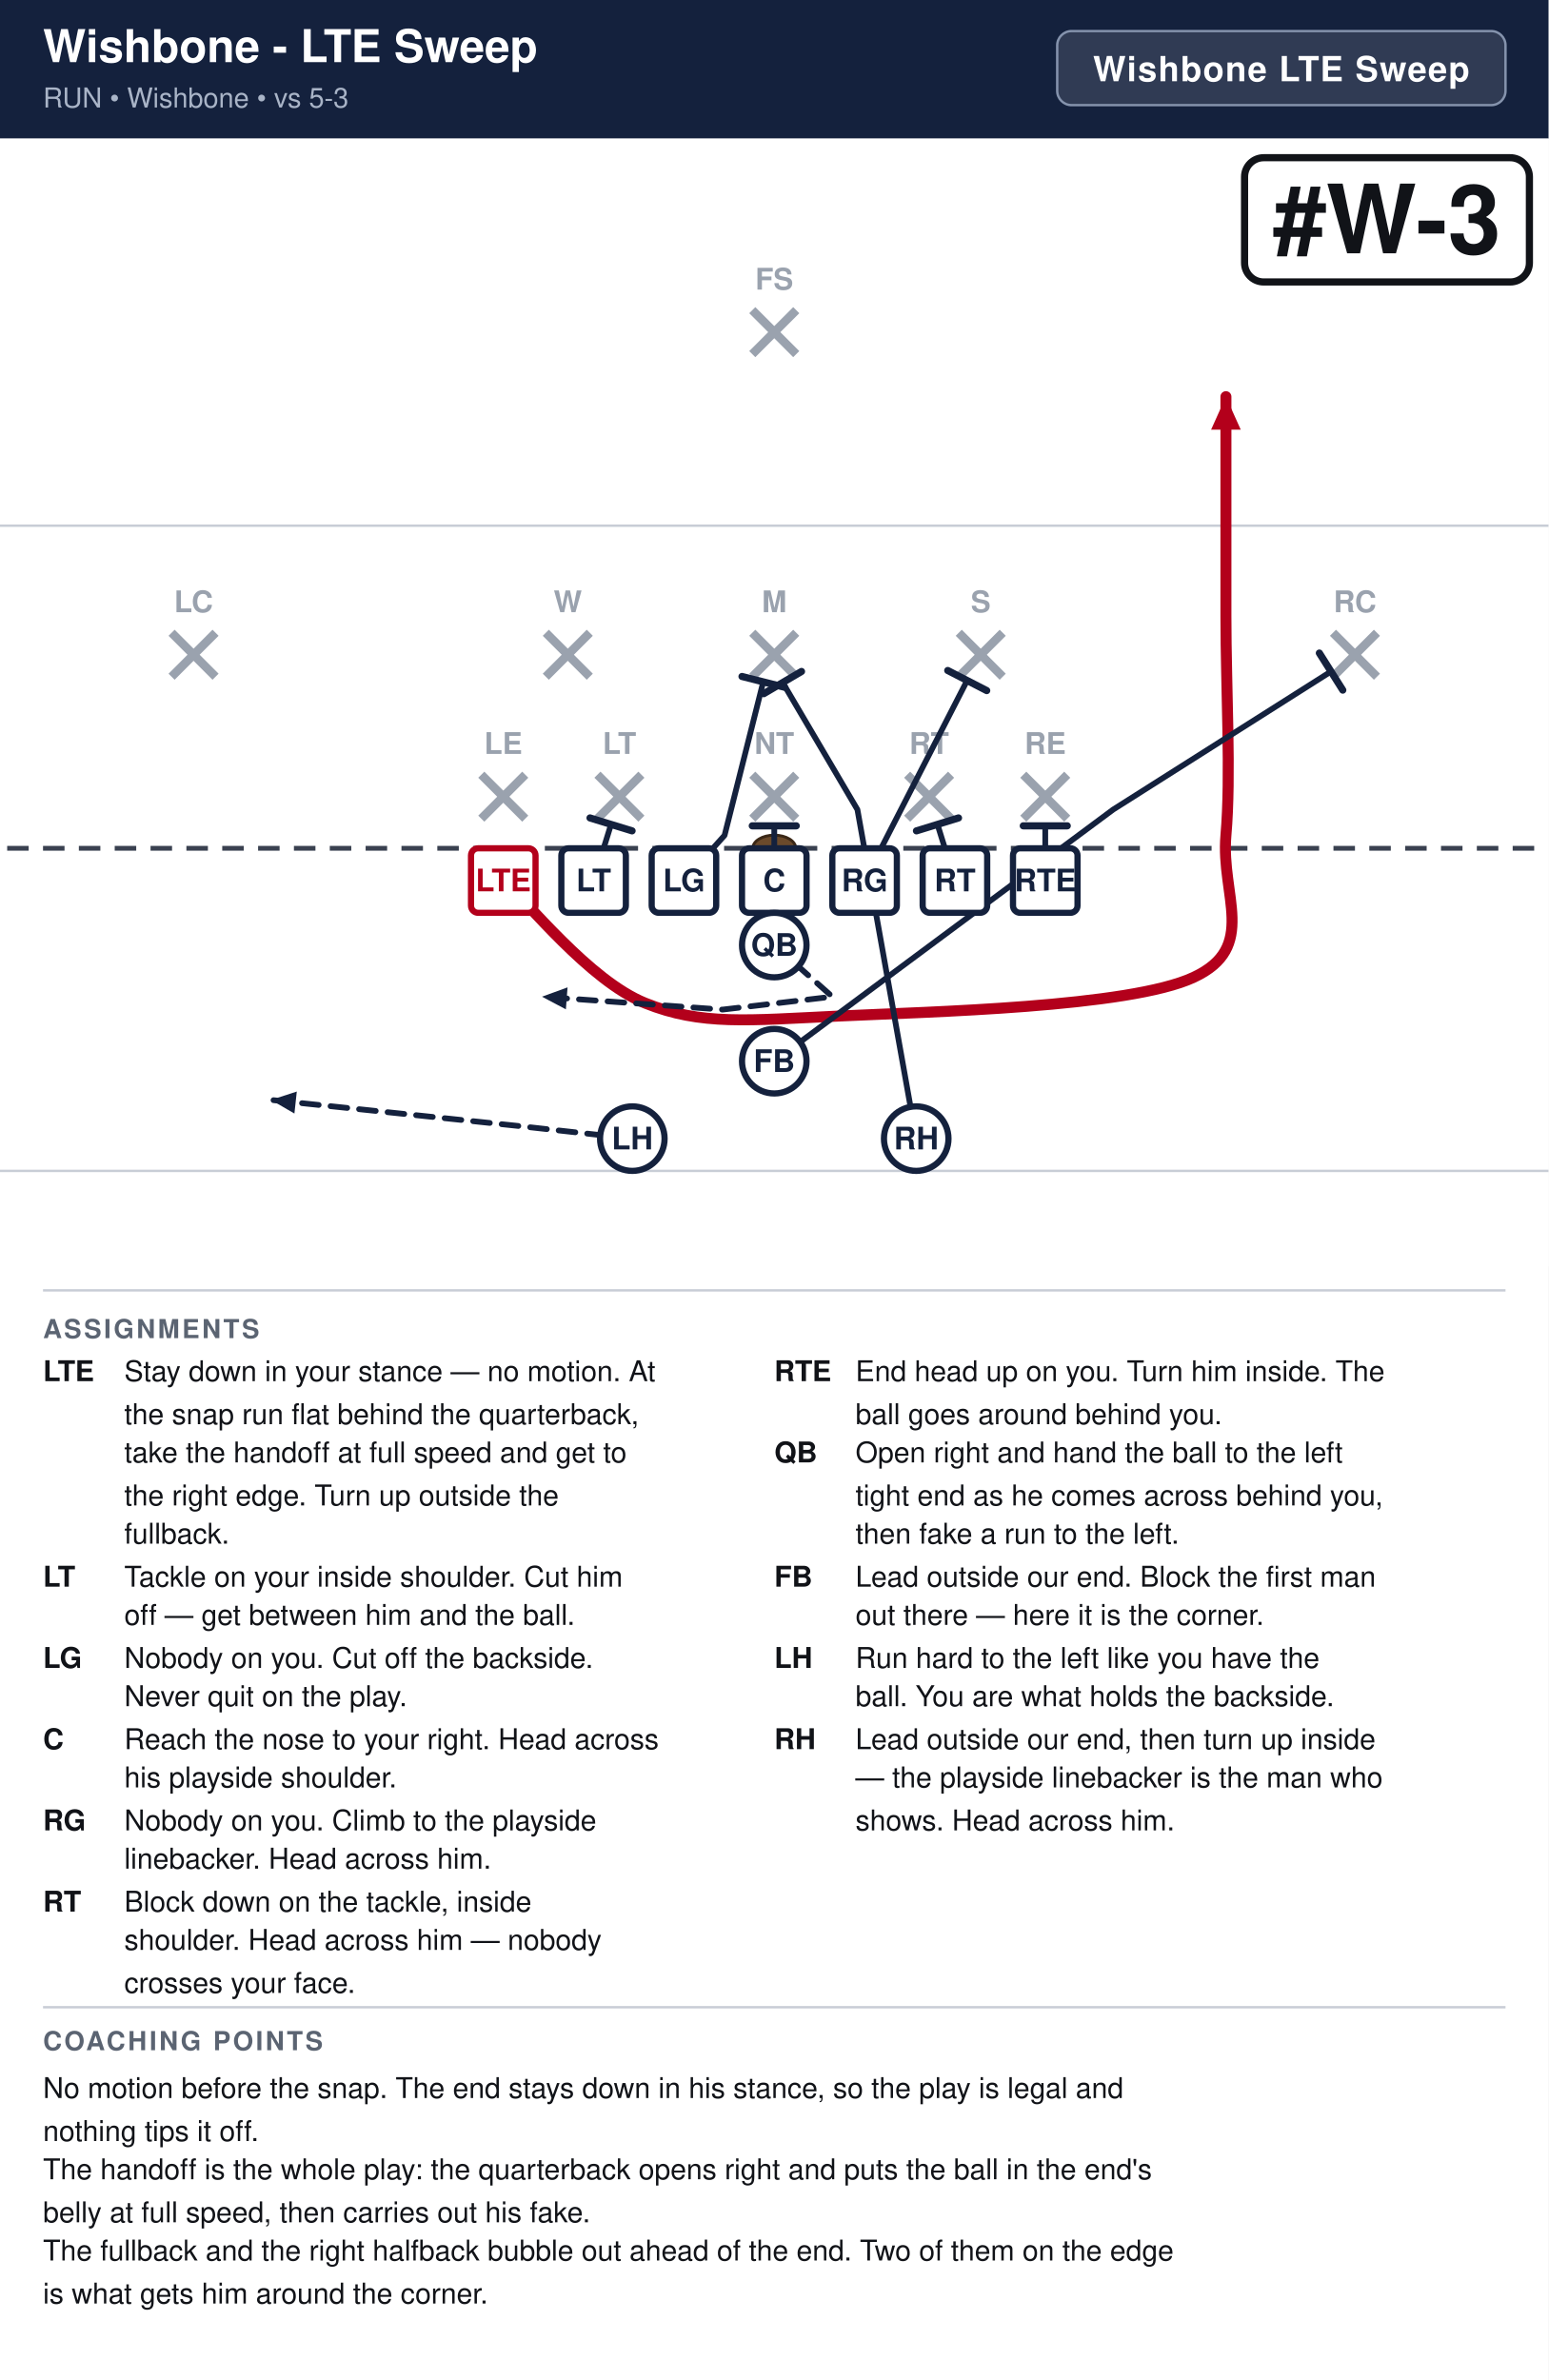
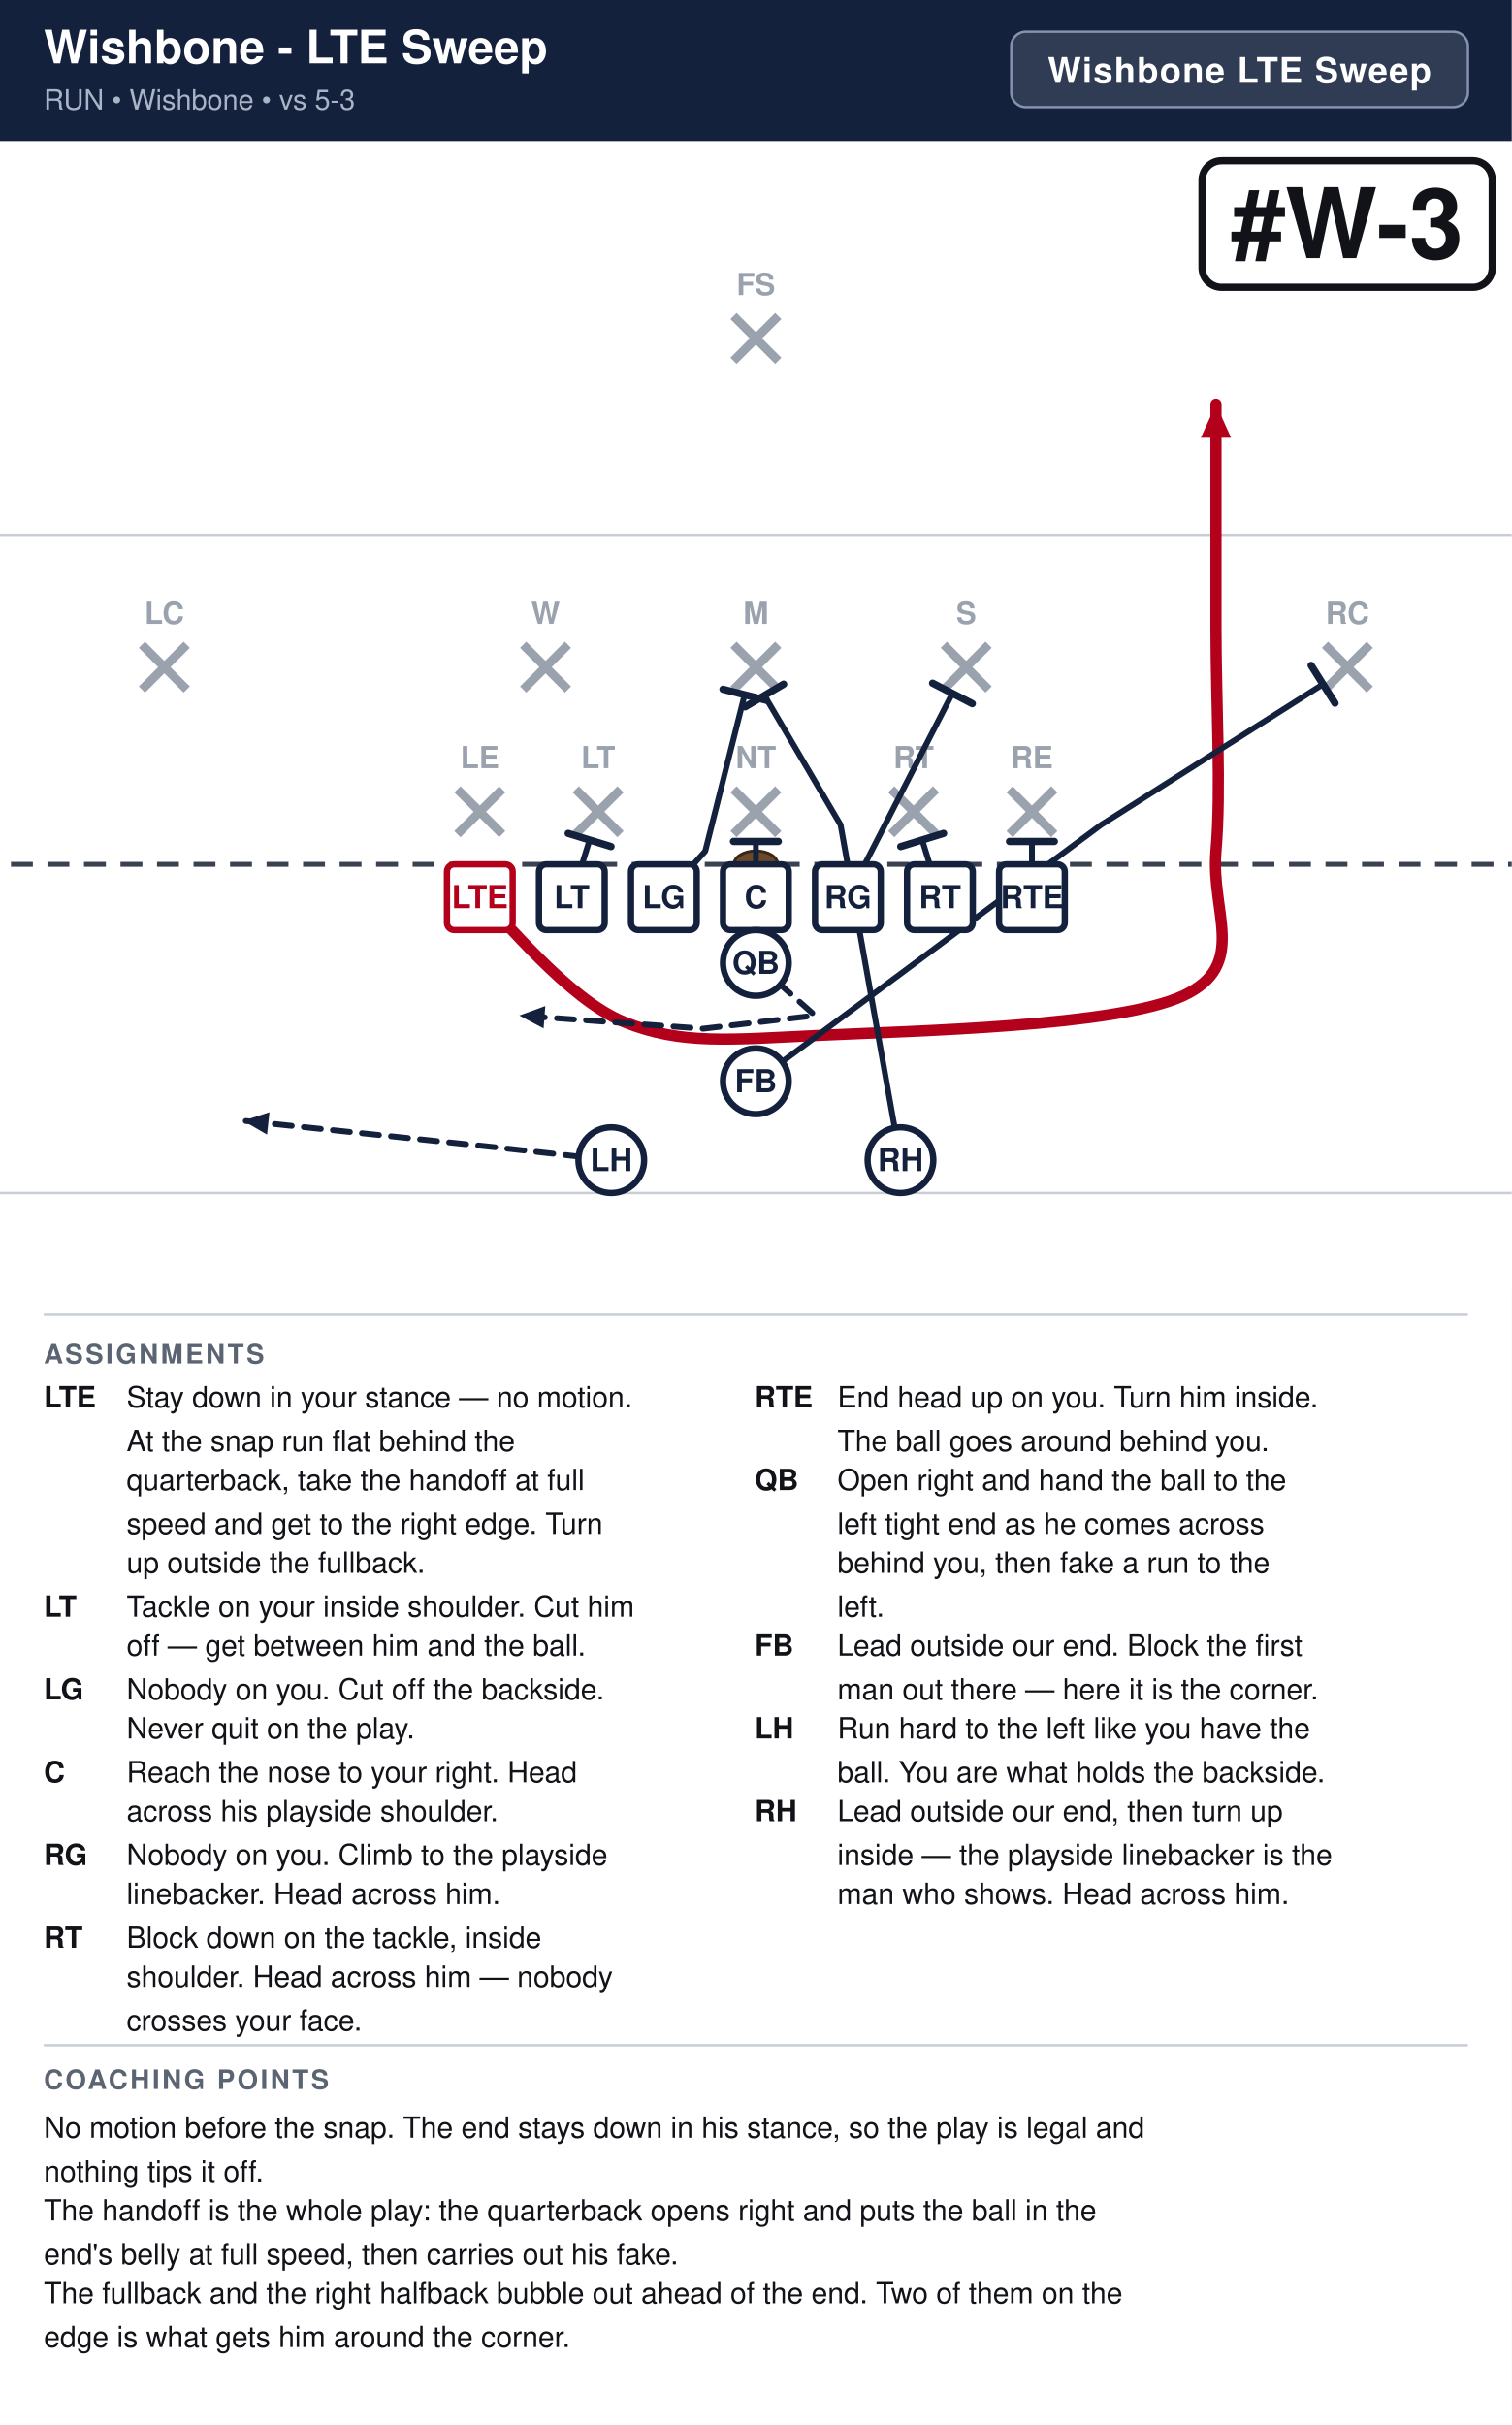
- <svg xmlns="http://www.w3.org/2000/svg" width="648" height="996" viewBox="0 0 648 996" font-family="Segoe UI, Helvetica, Arial, sans-serif">
+ <svg xmlns="http://www.w3.org/2000/svg" width="621" height="996" viewBox="0 0 621 996" font-family="Segoe UI, Helvetica, Arial, sans-serif">
  <rect width="100%" height="100%" fill="#ffffff" />
-   <rect x="0" y="0" width="648" height="58" fill="#14213d" />
+   <rect x="0" y="0" width="621" height="58" fill="#14213d" />
  <text x="18" y="26" font-size="19.0" font-weight="700" fill="#ffffff">Wishbone - LTE Sweep</text>
  <text x="18" y="45" font-size="11.5" fill="#a9b4c7">RUN  •  Wishbone  •  vs 5-3</text>
-   <rect x="442.4" y="13" width="187.6" height="31" rx="6" fill="#ffffff" fill-opacity="0.12" stroke="#8593ad" stroke-width="1" />
-   <text x="536.2" y="34" text-anchor="middle" font-size="14.5" font-weight="700" fill="#ffffff" letter-spacing="0.5">Wishbone LTE Sweep</text>
+   <rect x="415.4" y="13" width="187.6" height="31" rx="6" fill="#ffffff" fill-opacity="0.12" stroke="#8593ad" stroke-width="1" />
+   <text x="509.2" y="34" text-anchor="middle" font-size="14.5" font-weight="700" fill="#ffffff" letter-spacing="0.5">Wishbone LTE Sweep</text>
  <clipPath id="fieldclip">
-     <rect x="0" y="58" width="648" height="472" />
+     <rect x="0" y="58" width="621" height="472" />
  </clipPath>
  <g clip-path="url(#fieldclip)">
-     <g transform="translate(-27.0,31.0)">
+     <g transform="translate(-40.5,31.0)">
      <rect x="0" y="0" width="702" height="513" fill="#ffffff" />
      <line x1="0" y1="459.0" x2="702" y2="459.0" stroke="#c8cdd6" stroke-width="1" />
      <line x1="0" y1="189.0" x2="702" y2="189.0" stroke="#c8cdd6" stroke-width="1" />
      <line x1="0" y1="324.0" x2="702" y2="324.0" stroke="#3a4150" stroke-width="2" stroke-dasharray="9 6" />
      <ellipse cx="351.0" cy="324.0" rx="9" ry="5.5" fill="#6b4a2b" stroke="#3a2716" stroke-width="1.2" />
      <line x1="228.4" y1="293.2" x2="246.8" y2="311.6" stroke="#9aa2ae" stroke-width="3.6" />
      <line x1="246.8" y1="293.2" x2="228.4" y2="311.6" stroke="#9aa2ae" stroke-width="3.6" />
      <text x="237.6" y="284.5" text-anchor="middle" font-size="12.5" fill="#9aa2ae" font-weight="600">LE</text>
      <line x1="277.0" y1="293.2" x2="295.4" y2="311.6" stroke="#9aa2ae" stroke-width="3.6" />
      <line x1="295.4" y1="293.2" x2="277.0" y2="311.6" stroke="#9aa2ae" stroke-width="3.6" />
      <text x="286.2" y="284.5" text-anchor="middle" font-size="12.5" fill="#9aa2ae" font-weight="600">LT</text>
      <line x1="341.8" y1="293.2" x2="360.2" y2="311.6" stroke="#9aa2ae" stroke-width="3.6" />
      <line x1="360.2" y1="293.2" x2="341.8" y2="311.6" stroke="#9aa2ae" stroke-width="3.6" />
      <text x="351.0" y="284.5" text-anchor="middle" font-size="12.5" fill="#9aa2ae" font-weight="600">NT</text>
      <line x1="406.6" y1="293.2" x2="425.0" y2="311.6" stroke="#9aa2ae" stroke-width="3.6" />
      <line x1="425.0" y1="293.2" x2="406.6" y2="311.6" stroke="#9aa2ae" stroke-width="3.6" />
      <text x="415.8" y="284.5" text-anchor="middle" font-size="12.5" fill="#9aa2ae" font-weight="600">RT</text>
      <line x1="455.2" y1="293.2" x2="473.6" y2="311.6" stroke="#9aa2ae" stroke-width="3.6" />
      <line x1="473.6" y1="293.2" x2="455.2" y2="311.6" stroke="#9aa2ae" stroke-width="3.6" />
      <text x="464.4" y="284.5" text-anchor="middle" font-size="12.5" fill="#9aa2ae" font-weight="600">RE</text>
      <line x1="255.4" y1="233.8" x2="273.8" y2="252.2" stroke="#9aa2ae" stroke-width="3.6" />
      <line x1="273.8" y1="233.8" x2="255.4" y2="252.2" stroke="#9aa2ae" stroke-width="3.6" />
      <text x="264.6" y="225.2" text-anchor="middle" font-size="12.5" fill="#9aa2ae" font-weight="600">W</text>
      <line x1="341.8" y1="233.8" x2="360.2" y2="252.2" stroke="#9aa2ae" stroke-width="3.6" />
      <line x1="360.2" y1="233.8" x2="341.8" y2="252.2" stroke="#9aa2ae" stroke-width="3.6" />
      <text x="351.0" y="225.2" text-anchor="middle" font-size="12.5" fill="#9aa2ae" font-weight="600">M</text>
      <line x1="428.2" y1="233.8" x2="446.6" y2="252.2" stroke="#9aa2ae" stroke-width="3.6" />
      <line x1="446.6" y1="233.8" x2="428.2" y2="252.2" stroke="#9aa2ae" stroke-width="3.6" />
      <text x="437.4" y="225.2" text-anchor="middle" font-size="12.5" fill="#9aa2ae" font-weight="600">S</text>
      <line x1="98.8" y1="233.8" x2="117.2" y2="252.2" stroke="#9aa2ae" stroke-width="3.6" />
      <line x1="117.2" y1="233.8" x2="98.8" y2="252.2" stroke="#9aa2ae" stroke-width="3.6" />
      <text x="108.0" y="225.2" text-anchor="middle" font-size="12.5" fill="#9aa2ae" font-weight="600">LC</text>
      <line x1="584.8" y1="233.8" x2="603.2" y2="252.2" stroke="#9aa2ae" stroke-width="3.6" />
      <line x1="603.2" y1="233.8" x2="584.8" y2="252.2" stroke="#9aa2ae" stroke-width="3.6" />
      <text x="594.0" y="225.2" text-anchor="middle" font-size="12.5" fill="#9aa2ae" font-weight="600">RC</text>
      <line x1="341.8" y1="98.8" x2="360.2" y2="117.2" stroke="#9aa2ae" stroke-width="3.6" />
      <line x1="360.2" y1="98.8" x2="341.8" y2="117.2" stroke="#9aa2ae" stroke-width="3.6" />
      <text x="351.0" y="90.2" text-anchor="middle" font-size="12.5" fill="#9aa2ae" font-weight="600">FS</text>
      <path d="M237.6,337.5 C247.5,346.1 273.6,379.4 297.0,388.8 C320.4,398.2 339.8,396.0 378.0,394.2 C416.2,392.4 499.5,390.6 526.5,378.0 C553.5,365.4 537.8,343.8 540.0,318.6 C542.2,293.4 540.0,257.4 540.0,226.8 C540.0,196.2 540.0,150.3 540.0,135.0" fill="none" stroke="#b3001b" stroke-width="4.6" stroke-linecap="round" stroke-linejoin="round" />
      <polygon points="540.0,135.0 546.2,148.8 533.8,148.8" fill="#b3001b" />
      <path d="M275.4,337.5 L282.7,314.0" fill="none" stroke="#14213d" stroke-width="2.4" stroke-linecap="round" stroke-linejoin="round" />
      <line x1="273.9" y1="311.3" x2="291.5" y2="316.7" stroke="#14213d" stroke-width="3.0" stroke-linecap="round" />
      <path d="M313.2,337.5 L330.2,318.6 L346.4,254.3" fill="none" stroke="#14213d" stroke-width="2.4" stroke-linecap="round" stroke-linejoin="round" />
      <line x1="337.5" y1="252.1" x2="355.3" y2="256.6" stroke="#14213d" stroke-width="3.0" stroke-linecap="round" />
      <path d="M351.0,337.5 L351.0,314.6" fill="none" stroke="#14213d" stroke-width="2.4" stroke-linecap="round" stroke-linejoin="round" />
      <line x1="341.8" y1="314.6" x2="360.2" y2="314.6" stroke="#14213d" stroke-width="3.0" stroke-linecap="round" />
      <path d="M388.8,337.5 L431.7,253.8" fill="none" stroke="#14213d" stroke-width="2.4" stroke-linecap="round" stroke-linejoin="round" />
      <line x1="423.6" y1="249.6" x2="439.9" y2="258.0" stroke="#14213d" stroke-width="3.0" stroke-linecap="round" />
      <path d="M426.6,337.5 L419.3,314.0" fill="none" stroke="#14213d" stroke-width="2.4" stroke-linecap="round" stroke-linejoin="round" />
      <line x1="410.5" y1="316.7" x2="428.1" y2="311.3" stroke="#14213d" stroke-width="3.0" stroke-linecap="round" />
      <path d="M464.4,337.5 L464.4,314.6" fill="none" stroke="#14213d" stroke-width="2.4" stroke-linecap="round" stroke-linejoin="round" />
      <line x1="455.2" y1="314.6" x2="473.6" y2="314.6" stroke="#14213d" stroke-width="3.0" stroke-linecap="round" />
      <path d="M351.0,364.5 L375.3,386.1 L329.4,391.5 L253.8,386.1" fill="none" stroke="#14213d" stroke-width="2.4" stroke-linecap="round" stroke-linejoin="round" stroke-dasharray="7 5" />
      <polygon points="253.8,386.1 264.5,382.2 263.8,391.4" fill="#14213d" />
      <path d="M351.0,413.1 L492.8,307.8 L584.0,250.0" fill="none" stroke="#14213d" stroke-width="2.4" stroke-linecap="round" stroke-linejoin="round" />
      <line x1="579.1" y1="242.3" x2="588.9" y2="257.8" stroke="#14213d" stroke-width="3.0" stroke-linecap="round" />
      <path d="M291.6,445.5 L243.0,440.1 L140.4,429.3" fill="none" stroke="#14213d" stroke-width="2.4" stroke-linecap="round" stroke-linejoin="round" stroke-dasharray="7 5" />
      <polygon points="140.4,429.3 151.2,425.8 150.2,435.0" fill="#14213d" />
      <path d="M410.4,445.5 L385.8,307.8 L354.5,254.6" fill="none" stroke="#14213d" stroke-width="2.4" stroke-linecap="round" stroke-linejoin="round" />
      <line x1="346.6" y1="259.3" x2="362.4" y2="250.0" stroke="#14213d" stroke-width="3.0" stroke-linecap="round" />
      <rect x="224.1" y="324.0" width="27.0" height="27.0" rx="3" fill="#ffffff" stroke="#b3001b" stroke-width="2.6" />
      <text x="237.6" y="342.0" text-anchor="middle" font-size="13" font-weight="700" fill="#b3001b">LTE</text>
      <rect x="261.9" y="324.0" width="27.0" height="27.0" rx="3" fill="#ffffff" stroke="#14213d" stroke-width="2.6" />
      <text x="275.4" y="342.0" text-anchor="middle" font-size="13" font-weight="700" fill="#14213d">LT</text>
      <rect x="299.7" y="324.0" width="27.0" height="27.0" rx="3" fill="#ffffff" stroke="#14213d" stroke-width="2.6" />
      <text x="313.2" y="342.0" text-anchor="middle" font-size="13" font-weight="700" fill="#14213d">LG</text>
      <rect x="337.5" y="324.0" width="27.0" height="27.0" rx="3" fill="#ffffff" stroke="#14213d" stroke-width="2.6" />
      <text x="351.0" y="342.0" text-anchor="middle" font-size="13" font-weight="700" fill="#14213d">C</text>
      <rect x="375.3" y="324.0" width="27.0" height="27.0" rx="3" fill="#ffffff" stroke="#14213d" stroke-width="2.6" />
      <text x="388.8" y="342.0" text-anchor="middle" font-size="13" font-weight="700" fill="#14213d">RG</text>
      <rect x="413.1" y="324.0" width="27.0" height="27.0" rx="3" fill="#ffffff" stroke="#14213d" stroke-width="2.6" />
      <text x="426.6" y="342.0" text-anchor="middle" font-size="13" font-weight="700" fill="#14213d">RT</text>
      <rect x="450.9" y="324.0" width="27.0" height="27.0" rx="3" fill="#ffffff" stroke="#14213d" stroke-width="2.6" />
      <text x="464.4" y="342.0" text-anchor="middle" font-size="13" font-weight="700" fill="#14213d">RTE</text>
      <circle cx="351.0" cy="364.5" r="13.5" fill="#ffffff" stroke="#14213d" stroke-width="2.6" />
      <text x="351.0" y="369.0" text-anchor="middle" font-size="13" font-weight="700" fill="#14213d">QB</text>
      <circle cx="351.0" cy="413.1" r="13.5" fill="#ffffff" stroke="#14213d" stroke-width="2.6" />
      <text x="351.0" y="417.6" text-anchor="middle" font-size="13" font-weight="700" fill="#14213d">FB</text>
      <circle cx="291.6" cy="445.5" r="13.5" fill="#ffffff" stroke="#14213d" stroke-width="2.6" />
      <text x="291.6" y="450.0" text-anchor="middle" font-size="13" font-weight="700" fill="#14213d">LH</text>
      <circle cx="410.4" cy="445.5" r="13.5" fill="#ffffff" stroke="#14213d" stroke-width="2.6" />
      <text x="410.4" y="450.0" text-anchor="middle" font-size="13" font-weight="700" fill="#14213d">RH</text>
-       <rect x="547.8" y="35.0" width="119.2" height="52.0" rx="8" fill="#ffffff" stroke="#111318" stroke-width="3" />
-       <text x="607.4" y="75.0" text-anchor="middle" font-size="40" font-weight="800" fill="#111318">#W-3</text>
+       <rect x="534.3" y="35.0" width="119.2" height="52.0" rx="8" fill="#ffffff" stroke="#111318" stroke-width="3" />
+       <text x="593.9" y="75.0" text-anchor="middle" font-size="40" font-weight="800" fill="#111318">#W-3</text>
    </g>
  </g>
-   <line x1="18" y1="540" x2="630" y2="540" stroke="#c8cdd6" stroke-width="1" />
+   <line x1="18" y1="540" x2="603" y2="540" stroke="#c8cdd6" stroke-width="1" />
  <text x="18" y="560" font-size="11" font-weight="700" fill="#5b6472" letter-spacing="1">ASSIGNMENTS</text>
  <text x="18" y="578" font-size="12" font-weight="700" fill="#111318">LTE</text>
-   <text x="52" y="578" font-size="12" fill="#111318">Stay down in your stance — no motion. At</text>
-   <text x="52" y="596" font-size="12" fill="#111318">the snap run flat behind the quarterback,</text>
-   <text x="52" y="612" font-size="12" fill="#111318">take the handoff at full speed and get to</text>
-   <text x="52" y="630" font-size="12" fill="#111318">the right edge. Turn up outside the</text>
-   <text x="52" y="646" font-size="12" fill="#111318">fullback.</text>
+   <text x="52" y="578" font-size="12" fill="#111318">Stay down in your stance — no motion.</text>
+   <text x="52" y="596" font-size="12" fill="#111318">At the snap run flat behind the</text>
+   <text x="52" y="612" font-size="12" fill="#111318">quarterback, take the handoff at full</text>
+   <text x="52" y="630" font-size="12" fill="#111318">speed and get to the right edge. Turn</text>
+   <text x="52" y="646" font-size="12" fill="#111318">up outside the fullback.</text>
  <text x="18" y="664" font-size="12" font-weight="700" fill="#111318">LT</text>
  <text x="52" y="664" font-size="12" fill="#111318">Tackle on your inside shoulder. Cut him</text>
  <text x="52" y="680" font-size="12" fill="#111318">off — get between him and the ball.</text>
  <text x="18" y="698" font-size="12" font-weight="700" fill="#111318">LG</text>
  <text x="52" y="698" font-size="12" fill="#111318">Nobody on you. Cut off the backside.</text>
  <text x="52" y="714" font-size="12" fill="#111318">Never quit on the play.</text>
  <text x="18" y="732" font-size="12" font-weight="700" fill="#111318">C</text>
-   <text x="52" y="732" font-size="12" fill="#111318">Reach the nose to your right. Head across</text>
-   <text x="52" y="748" font-size="12" fill="#111318">his playside shoulder.</text>
+   <text x="52" y="732" font-size="12" fill="#111318">Reach the nose to your right. Head</text>
+   <text x="52" y="748" font-size="12" fill="#111318">across his playside shoulder.</text>
  <text x="18" y="766" font-size="12" font-weight="700" fill="#111318">RG</text>
  <text x="52" y="766" font-size="12" fill="#111318">Nobody on you. Climb to the playside</text>
  <text x="52" y="782" font-size="12" fill="#111318">linebacker. Head across him.</text>
  <text x="18" y="800" font-size="12" font-weight="700" fill="#111318">RT</text>
  <text x="52" y="800" font-size="12" fill="#111318">Block down on the tackle, inside</text>
  <text x="52" y="816" font-size="12" fill="#111318">shoulder. Head across him — nobody</text>
  <text x="52" y="834" font-size="12" fill="#111318">crosses your face.</text>
-   <text x="324" y="578" font-size="12" font-weight="700" fill="#111318">RTE</text>
-   <text x="358" y="578" font-size="12" fill="#111318">End head up on you. Turn him inside. The</text>
-   <text x="358" y="596" font-size="12" fill="#111318">ball goes around behind you.</text>
-   <text x="324" y="612" font-size="12" font-weight="700" fill="#111318">QB</text>
-   <text x="358" y="612" font-size="12" fill="#111318">Open right and hand the ball to the left</text>
-   <text x="358" y="630" font-size="12" fill="#111318">tight end as he comes across behind you,</text>
-   <text x="358" y="646" font-size="12" fill="#111318">then fake a run to the left.</text>
-   <text x="324" y="664" font-size="12" font-weight="700" fill="#111318">FB</text>
-   <text x="358" y="664" font-size="12" fill="#111318">Lead outside our end. Block the first man</text>
-   <text x="358" y="680" font-size="12" fill="#111318">out there — here it is the corner.</text>
-   <text x="324" y="698" font-size="12" font-weight="700" fill="#111318">LH</text>
-   <text x="358" y="698" font-size="12" fill="#111318">Run hard to the left like you have the</text>
-   <text x="358" y="714" font-size="12" fill="#111318">ball. You are what holds the backside.</text>
-   <text x="324" y="732" font-size="12" font-weight="700" fill="#111318">RH</text>
-   <text x="358" y="732" font-size="12" fill="#111318">Lead outside our end, then turn up inside</text>
-   <text x="358" y="748" font-size="12" fill="#111318">— the playside linebacker is the man who</text>
-   <text x="358" y="766" font-size="12" fill="#111318">shows. Head across him.</text>
-   <line x1="18" y1="840" x2="630" y2="840" stroke="#c8cdd6" stroke-width="1" />
+   <text x="310" y="578" font-size="12" font-weight="700" fill="#111318">RTE</text>
+   <text x="344" y="578" font-size="12" fill="#111318">End head up on you. Turn him inside.</text>
+   <text x="344" y="596" font-size="12" fill="#111318">The ball goes around behind you.</text>
+   <text x="310" y="612" font-size="12" font-weight="700" fill="#111318">QB</text>
+   <text x="344" y="612" font-size="12" fill="#111318">Open right and hand the ball to the</text>
+   <text x="344" y="630" font-size="12" fill="#111318">left tight end as he comes across</text>
+   <text x="344" y="646" font-size="12" fill="#111318">behind you, then fake a run to the</text>
+   <text x="344" y="664" font-size="12" fill="#111318">left.</text>
+   <text x="310" y="680" font-size="12" font-weight="700" fill="#111318">FB</text>
+   <text x="344" y="680" font-size="12" fill="#111318">Lead outside our end. Block the first</text>
+   <text x="344" y="698" font-size="12" fill="#111318">man out there — here it is the corner.</text>
+   <text x="310" y="714" font-size="12" font-weight="700" fill="#111318">LH</text>
+   <text x="344" y="714" font-size="12" fill="#111318">Run hard to the left like you have the</text>
+   <text x="344" y="732" font-size="12" fill="#111318">ball. You are what holds the backside.</text>
+   <text x="310" y="748" font-size="12" font-weight="700" fill="#111318">RH</text>
+   <text x="344" y="748" font-size="12" fill="#111318">Lead outside our end, then turn up</text>
+   <text x="344" y="766" font-size="12" fill="#111318">inside — the playside linebacker is the</text>
+   <text x="344" y="782" font-size="12" fill="#111318">man who shows. Head across him.</text>
+   <line x1="18" y1="840" x2="603" y2="840" stroke="#c8cdd6" stroke-width="1" />
  <text x="18" y="858" font-size="11" font-weight="700" fill="#5b6472" letter-spacing="1">COACHING POINTS</text>
  <text x="18" y="878" font-size="12" fill="#111318">No motion before the snap. The end stays down in his stance, so the play is legal and</text>
  <text x="18" y="896" font-size="12" fill="#111318">nothing tips it off.</text>
-   <text x="18" y="912" font-size="12" fill="#111318">The handoff is the whole play: the quarterback opens right and puts the ball in the end's</text>
-   <text x="18" y="930" font-size="12" fill="#111318">belly at full speed, then carries out his fake.</text>
-   <text x="18" y="946" font-size="12" fill="#111318">The fullback and the right halfback bubble out ahead of the end. Two of them on the edge</text>
-   <text x="18" y="964" font-size="12" fill="#111318">is what gets him around the corner.</text>
+   <text x="18" y="912" font-size="12" fill="#111318">The handoff is the whole play: the quarterback opens right and puts the ball in the</text>
+   <text x="18" y="930" font-size="12" fill="#111318">end's belly at full speed, then carries out his fake.</text>
+   <text x="18" y="946" font-size="12" fill="#111318">The fullback and the right halfback bubble out ahead of the end. Two of them on the</text>
+   <text x="18" y="964" font-size="12" fill="#111318">edge is what gets him around the corner.</text>
</svg>
